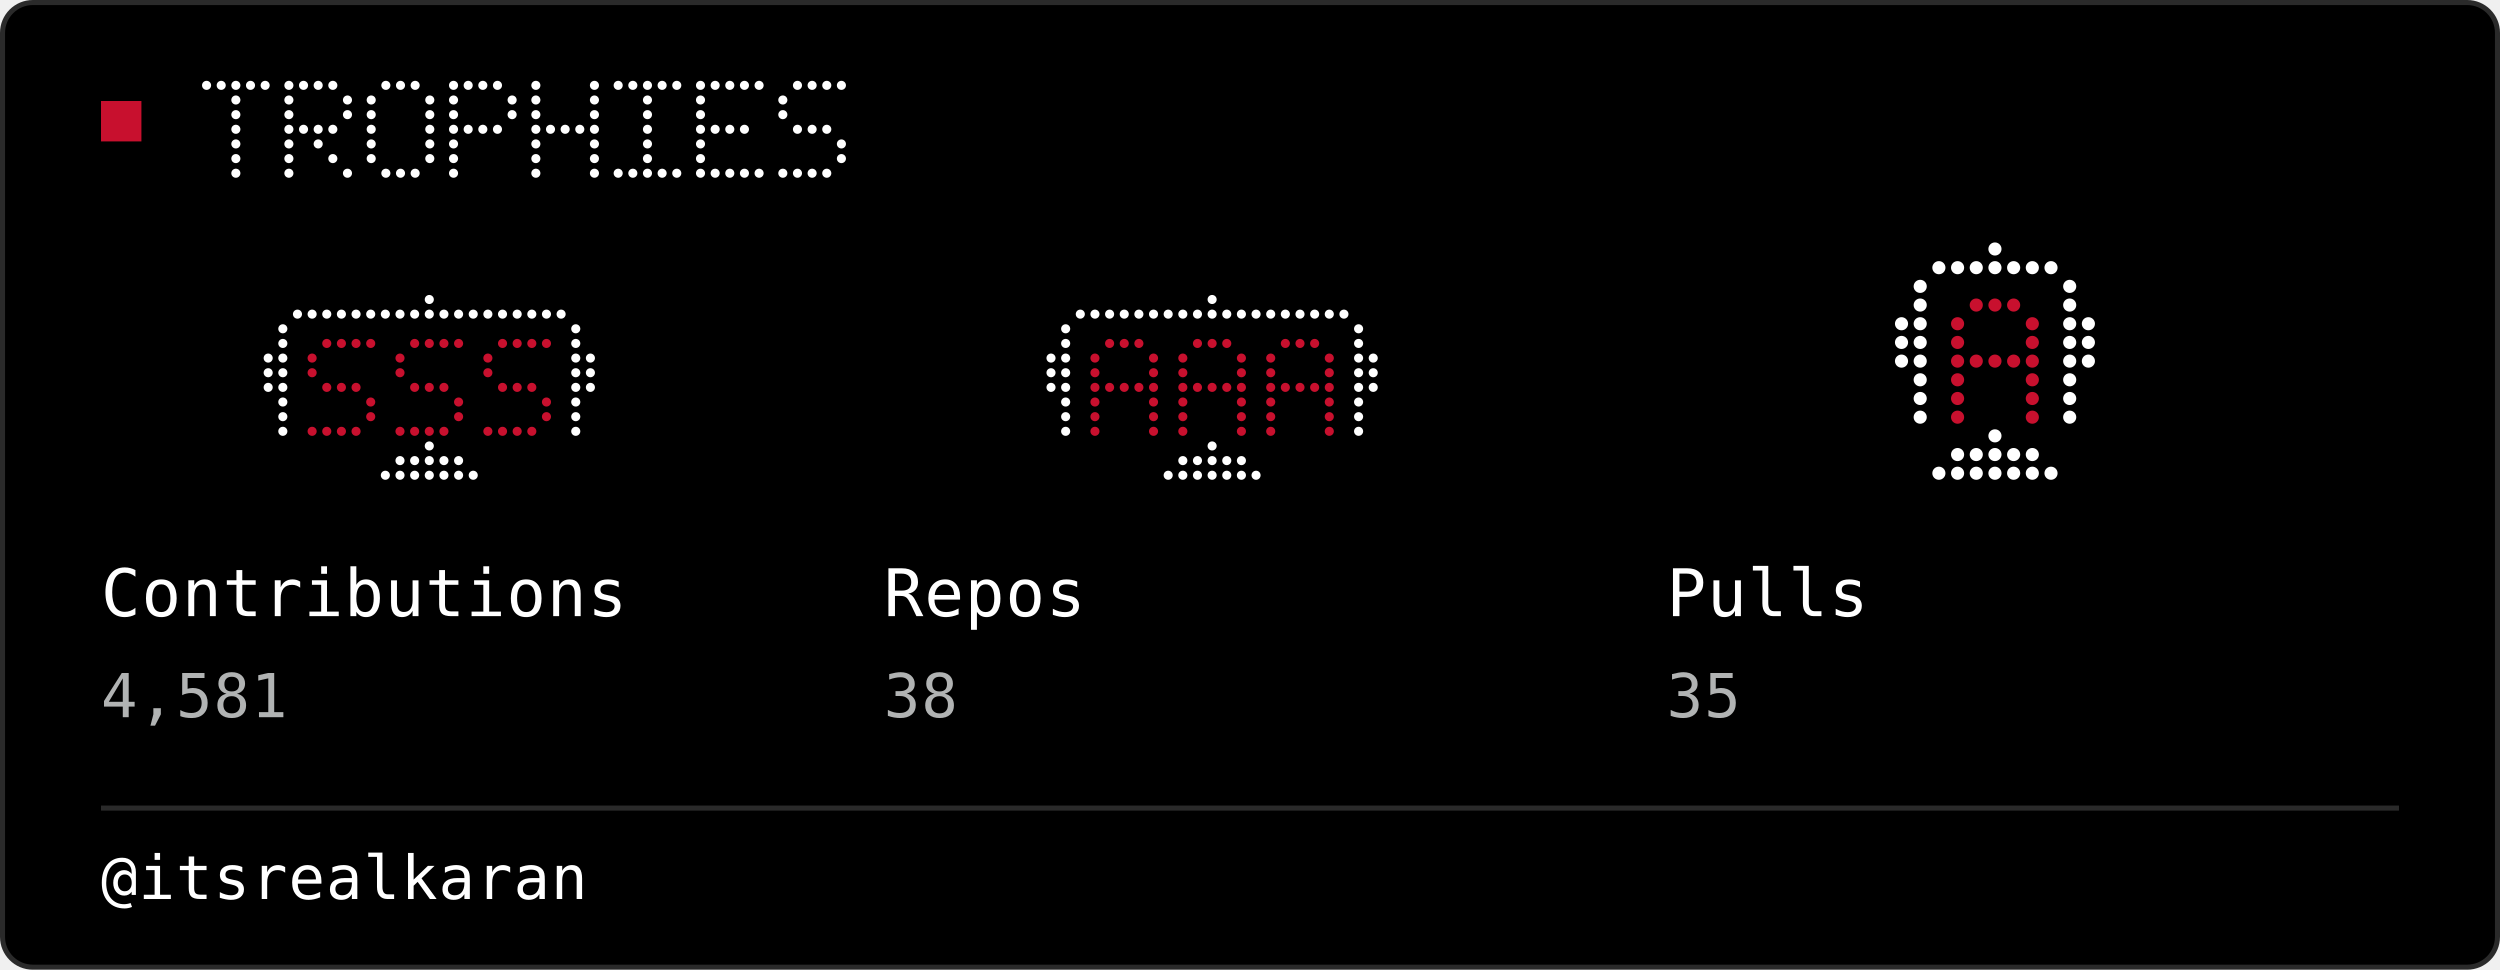
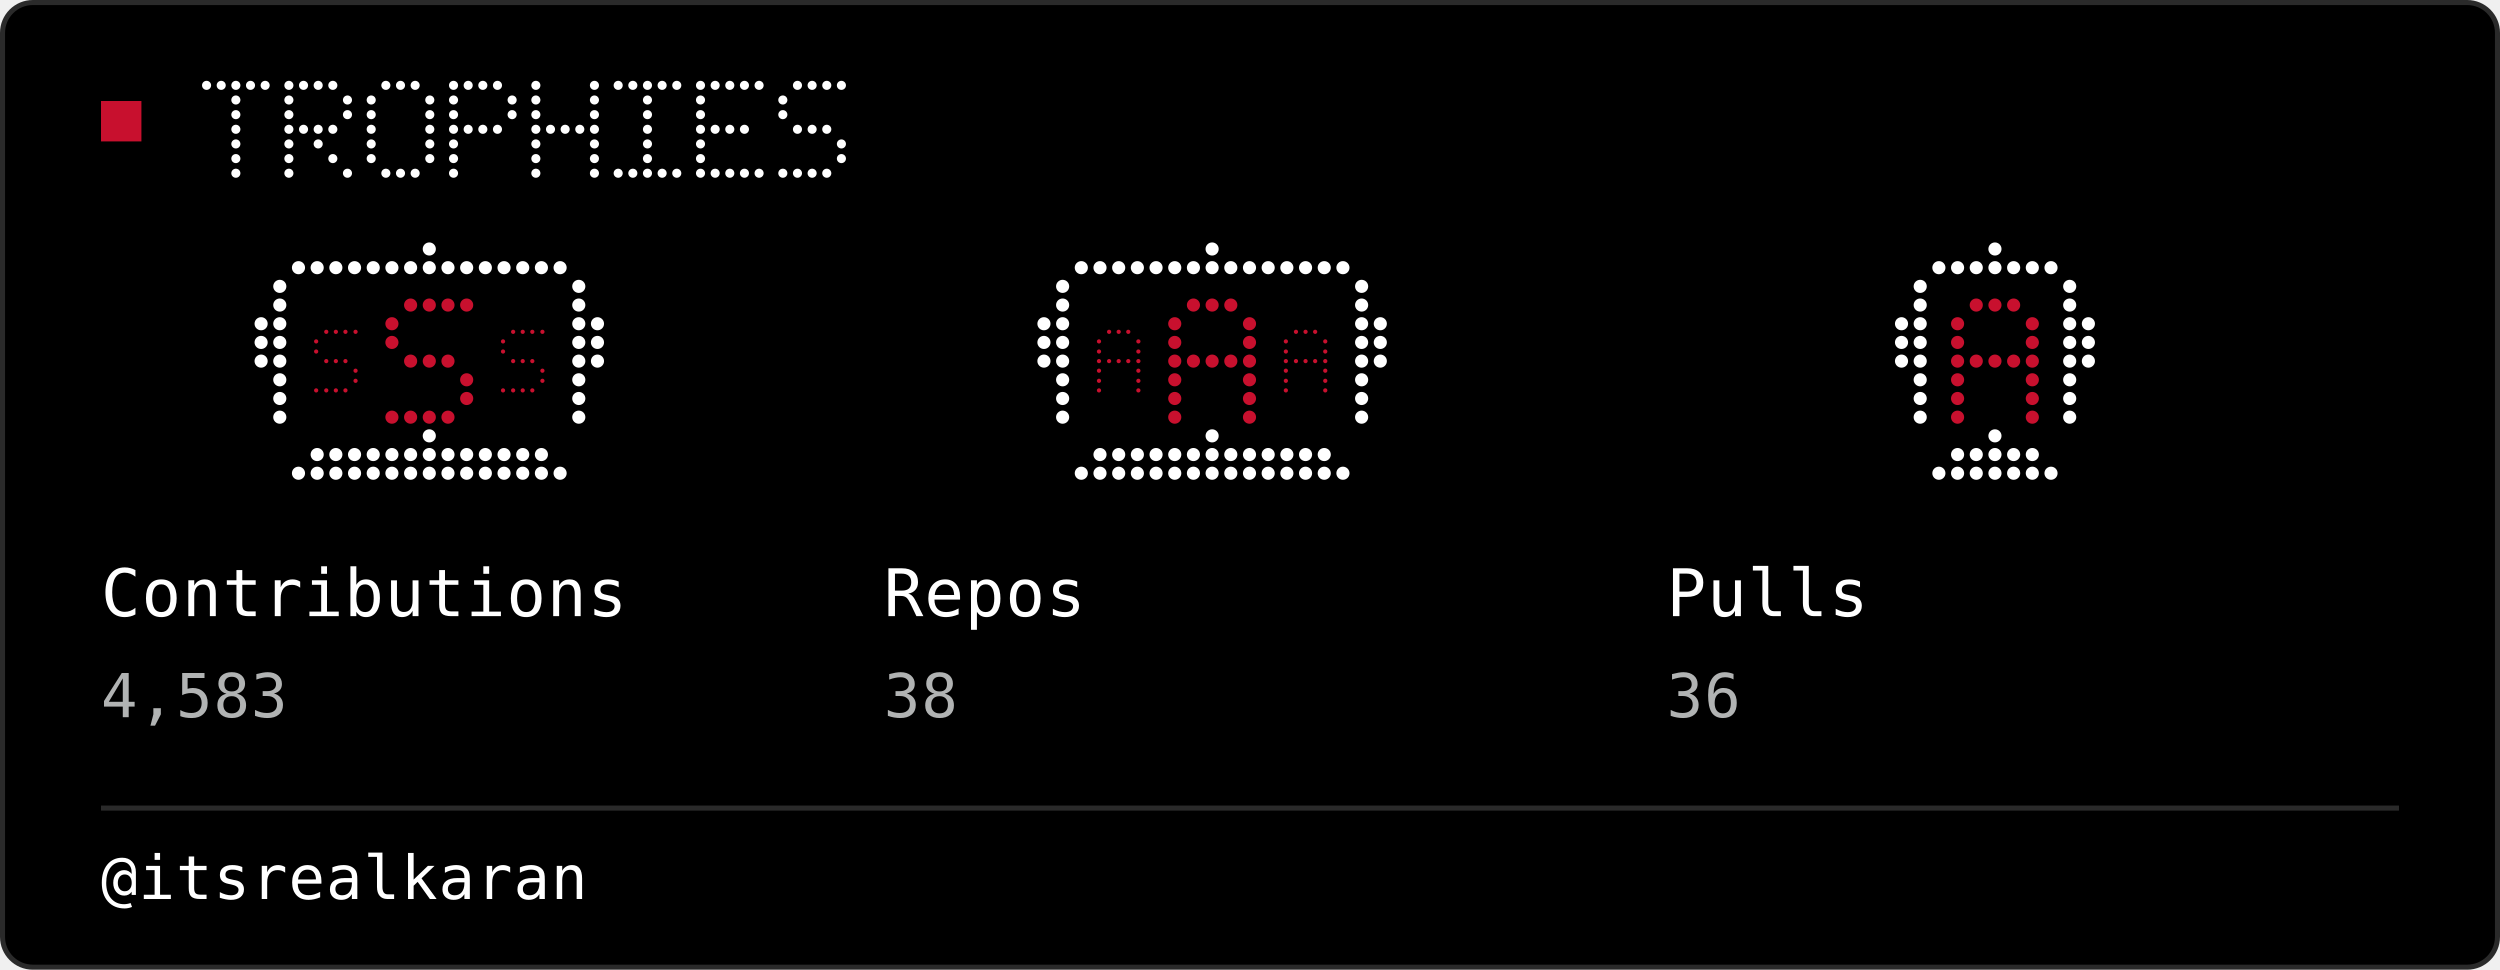
<svg xmlns="http://www.w3.org/2000/svg" width="495" height="192" viewBox="0 0 495 192" role="img">
  <rect x="0.5" y="0.5" width="494" height="191" rx="6" fill="#000000" stroke="#2A2A2A" stroke-width="1" />
  <rect x="20" y="20" width="8" height="8" fill="#C8102E" />
  <circle cx="40.9" cy="16.9" r="0.90" fill="#FFFFFF" />
  <circle cx="43.8" cy="16.9" r="0.90" fill="#FFFFFF" />
  <circle cx="46.7" cy="16.9" r="0.90" fill="#FFFFFF" />
  <circle cx="49.6" cy="16.9" r="0.90" fill="#FFFFFF" />
  <circle cx="52.5" cy="16.9" r="0.90" fill="#FFFFFF" />
  <circle cx="46.7" cy="19.8" r="0.90" fill="#FFFFFF" />
  <circle cx="46.7" cy="22.7" r="0.90" fill="#FFFFFF" />
  <circle cx="46.7" cy="25.6" r="0.90" fill="#FFFFFF" />
  <circle cx="46.7" cy="28.5" r="0.90" fill="#FFFFFF" />
  <circle cx="46.7" cy="31.4" r="0.90" fill="#FFFFFF" />
  <circle cx="46.7" cy="34.3" r="0.90" fill="#FFFFFF" />
  <circle cx="57.2" cy="16.9" r="0.90" fill="#FFFFFF" />
  <circle cx="60.1" cy="16.9" r="0.90" fill="#FFFFFF" />
  <circle cx="63.0" cy="16.9" r="0.90" fill="#FFFFFF" />
  <circle cx="65.9" cy="16.9" r="0.90" fill="#FFFFFF" />
  <circle cx="57.2" cy="19.8" r="0.90" fill="#FFFFFF" />
  <circle cx="68.8" cy="19.8" r="0.90" fill="#FFFFFF" />
  <circle cx="57.2" cy="22.7" r="0.90" fill="#FFFFFF" />
  <circle cx="68.8" cy="22.7" r="0.90" fill="#FFFFFF" />
  <circle cx="57.2" cy="25.6" r="0.90" fill="#FFFFFF" />
  <circle cx="60.1" cy="25.6" r="0.90" fill="#FFFFFF" />
  <circle cx="63.0" cy="25.6" r="0.90" fill="#FFFFFF" />
  <circle cx="65.9" cy="25.6" r="0.90" fill="#FFFFFF" />
  <circle cx="57.2" cy="28.5" r="0.90" fill="#FFFFFF" />
  <circle cx="63.0" cy="28.5" r="0.90" fill="#FFFFFF" />
  <circle cx="57.2" cy="31.4" r="0.90" fill="#FFFFFF" />
  <circle cx="65.9" cy="31.4" r="0.90" fill="#FFFFFF" />
  <circle cx="57.2" cy="34.3" r="0.90" fill="#FFFFFF" />
  <circle cx="68.8" cy="34.3" r="0.90" fill="#FFFFFF" />
  <circle cx="76.4" cy="16.9" r="0.90" fill="#FFFFFF" />
  <circle cx="79.3" cy="16.9" r="0.90" fill="#FFFFFF" />
  <circle cx="82.2" cy="16.9" r="0.90" fill="#FFFFFF" />
  <circle cx="73.5" cy="19.8" r="0.90" fill="#FFFFFF" />
  <circle cx="85.1" cy="19.8" r="0.90" fill="#FFFFFF" />
  <circle cx="73.5" cy="22.7" r="0.90" fill="#FFFFFF" />
  <circle cx="85.1" cy="22.7" r="0.90" fill="#FFFFFF" />
  <circle cx="73.5" cy="25.6" r="0.90" fill="#FFFFFF" />
  <circle cx="85.1" cy="25.6" r="0.90" fill="#FFFFFF" />
  <circle cx="73.5" cy="28.5" r="0.90" fill="#FFFFFF" />
  <circle cx="85.1" cy="28.5" r="0.90" fill="#FFFFFF" />
  <circle cx="73.5" cy="31.4" r="0.90" fill="#FFFFFF" />
  <circle cx="85.1" cy="31.4" r="0.90" fill="#FFFFFF" />
  <circle cx="76.4" cy="34.3" r="0.90" fill="#FFFFFF" />
  <circle cx="79.3" cy="34.3" r="0.90" fill="#FFFFFF" />
  <circle cx="82.2" cy="34.3" r="0.90" fill="#FFFFFF" />
  <circle cx="89.8" cy="16.9" r="0.90" fill="#FFFFFF" />
  <circle cx="92.7" cy="16.9" r="0.90" fill="#FFFFFF" />
  <circle cx="95.6" cy="16.9" r="0.90" fill="#FFFFFF" />
  <circle cx="98.5" cy="16.9" r="0.90" fill="#FFFFFF" />
  <circle cx="89.8" cy="19.8" r="0.90" fill="#FFFFFF" />
  <circle cx="101.4" cy="19.8" r="0.90" fill="#FFFFFF" />
  <circle cx="89.8" cy="22.7" r="0.90" fill="#FFFFFF" />
  <circle cx="101.4" cy="22.7" r="0.90" fill="#FFFFFF" />
  <circle cx="89.8" cy="25.6" r="0.90" fill="#FFFFFF" />
  <circle cx="92.7" cy="25.6" r="0.90" fill="#FFFFFF" />
  <circle cx="95.6" cy="25.6" r="0.90" fill="#FFFFFF" />
  <circle cx="98.5" cy="25.6" r="0.90" fill="#FFFFFF" />
  <circle cx="89.8" cy="28.5" r="0.90" fill="#FFFFFF" />
  <circle cx="89.8" cy="31.4" r="0.90" fill="#FFFFFF" />
  <circle cx="89.8" cy="34.3" r="0.90" fill="#FFFFFF" />
  <circle cx="106.1" cy="16.9" r="0.90" fill="#FFFFFF" />
  <circle cx="117.7" cy="16.9" r="0.90" fill="#FFFFFF" />
  <circle cx="106.1" cy="19.8" r="0.90" fill="#FFFFFF" />
  <circle cx="117.7" cy="19.8" r="0.90" fill="#FFFFFF" />
  <circle cx="106.1" cy="22.7" r="0.90" fill="#FFFFFF" />
  <circle cx="117.7" cy="22.7" r="0.90" fill="#FFFFFF" />
  <circle cx="106.1" cy="25.6" r="0.90" fill="#FFFFFF" />
  <circle cx="109.0" cy="25.6" r="0.90" fill="#FFFFFF" />
  <circle cx="111.9" cy="25.6" r="0.90" fill="#FFFFFF" />
  <circle cx="114.8" cy="25.6" r="0.90" fill="#FFFFFF" />
  <circle cx="117.7" cy="25.6" r="0.90" fill="#FFFFFF" />
  <circle cx="106.1" cy="28.5" r="0.90" fill="#FFFFFF" />
  <circle cx="117.7" cy="28.5" r="0.90" fill="#FFFFFF" />
  <circle cx="106.1" cy="31.4" r="0.90" fill="#FFFFFF" />
  <circle cx="117.7" cy="31.4" r="0.90" fill="#FFFFFF" />
  <circle cx="106.1" cy="34.3" r="0.90" fill="#FFFFFF" />
  <circle cx="117.7" cy="34.3" r="0.90" fill="#FFFFFF" />
  <circle cx="122.4" cy="16.9" r="0.90" fill="#FFFFFF" />
  <circle cx="125.3" cy="16.9" r="0.90" fill="#FFFFFF" />
  <circle cx="128.2" cy="16.9" r="0.90" fill="#FFFFFF" />
  <circle cx="131.1" cy="16.9" r="0.90" fill="#FFFFFF" />
  <circle cx="134.0" cy="16.9" r="0.90" fill="#FFFFFF" />
  <circle cx="128.2" cy="19.8" r="0.90" fill="#FFFFFF" />
  <circle cx="128.2" cy="22.7" r="0.90" fill="#FFFFFF" />
  <circle cx="128.2" cy="25.6" r="0.90" fill="#FFFFFF" />
  <circle cx="128.2" cy="28.5" r="0.90" fill="#FFFFFF" />
  <circle cx="128.2" cy="31.4" r="0.90" fill="#FFFFFF" />
  <circle cx="122.4" cy="34.3" r="0.90" fill="#FFFFFF" />
  <circle cx="125.3" cy="34.3" r="0.90" fill="#FFFFFF" />
  <circle cx="128.2" cy="34.3" r="0.90" fill="#FFFFFF" />
  <circle cx="131.1" cy="34.3" r="0.90" fill="#FFFFFF" />
  <circle cx="134.0" cy="34.3" r="0.90" fill="#FFFFFF" />
  <circle cx="138.7" cy="16.9" r="0.90" fill="#FFFFFF" />
  <circle cx="141.6" cy="16.9" r="0.90" fill="#FFFFFF" />
  <circle cx="144.5" cy="16.9" r="0.90" fill="#FFFFFF" />
  <circle cx="147.4" cy="16.9" r="0.90" fill="#FFFFFF" />
  <circle cx="150.3" cy="16.9" r="0.90" fill="#FFFFFF" />
  <circle cx="138.7" cy="19.8" r="0.90" fill="#FFFFFF" />
  <circle cx="138.7" cy="22.7" r="0.90" fill="#FFFFFF" />
  <circle cx="138.7" cy="25.6" r="0.90" fill="#FFFFFF" />
  <circle cx="141.6" cy="25.6" r="0.90" fill="#FFFFFF" />
  <circle cx="144.5" cy="25.6" r="0.90" fill="#FFFFFF" />
  <circle cx="147.4" cy="25.6" r="0.90" fill="#FFFFFF" />
  <circle cx="138.7" cy="28.5" r="0.90" fill="#FFFFFF" />
  <circle cx="138.7" cy="31.4" r="0.90" fill="#FFFFFF" />
  <circle cx="138.7" cy="34.3" r="0.90" fill="#FFFFFF" />
  <circle cx="141.6" cy="34.3" r="0.90" fill="#FFFFFF" />
  <circle cx="144.5" cy="34.3" r="0.90" fill="#FFFFFF" />
  <circle cx="147.4" cy="34.3" r="0.90" fill="#FFFFFF" />
  <circle cx="150.3" cy="34.3" r="0.90" fill="#FFFFFF" />
  <circle cx="157.9" cy="16.9" r="0.90" fill="#FFFFFF" />
  <circle cx="160.8" cy="16.9" r="0.90" fill="#FFFFFF" />
  <circle cx="163.7" cy="16.9" r="0.90" fill="#FFFFFF" />
  <circle cx="166.6" cy="16.9" r="0.90" fill="#FFFFFF" />
  <circle cx="155.0" cy="19.8" r="0.90" fill="#FFFFFF" />
  <circle cx="155.0" cy="22.7" r="0.90" fill="#FFFFFF" />
  <circle cx="157.9" cy="25.6" r="0.90" fill="#FFFFFF" />
  <circle cx="160.8" cy="25.6" r="0.90" fill="#FFFFFF" />
  <circle cx="163.7" cy="25.6" r="0.90" fill="#FFFFFF" />
  <circle cx="166.6" cy="28.5" r="0.90" fill="#FFFFFF" />
  <circle cx="166.6" cy="31.4" r="0.90" fill="#FFFFFF" />
  <circle cx="155.0" cy="34.3" r="0.90" fill="#FFFFFF" />
  <circle cx="157.9" cy="34.3" r="0.90" fill="#FFFFFF" />
  <circle cx="160.8" cy="34.3" r="0.90" fill="#FFFFFF" />
  <circle cx="163.7" cy="34.3" r="0.90" fill="#FFFFFF" />
-   <circle cx="85.0" cy="59.3" r="0.90" fill="#FFFFFF" />
-   <circle cx="58.9" cy="62.2" r="0.90" fill="#FFFFFF" />
-   <circle cx="61.8" cy="62.2" r="0.90" fill="#FFFFFF" />
-   <circle cx="64.7" cy="62.2" r="0.90" fill="#FFFFFF" />
-   <circle cx="67.6" cy="62.2" r="0.90" fill="#FFFFFF" />
-   <circle cx="70.5" cy="62.2" r="0.90" fill="#FFFFFF" />
-   <circle cx="73.4" cy="62.2" r="0.90" fill="#FFFFFF" />
-   <circle cx="76.3" cy="62.2" r="0.90" fill="#FFFFFF" />
-   <circle cx="79.2" cy="62.2" r="0.90" fill="#FFFFFF" />
-   <circle cx="82.1" cy="62.2" r="0.90" fill="#FFFFFF" />
-   <circle cx="85.0" cy="62.2" r="0.90" fill="#FFFFFF" />
-   <circle cx="87.9" cy="62.2" r="0.90" fill="#FFFFFF" />
-   <circle cx="90.8" cy="62.2" r="0.90" fill="#FFFFFF" />
-   <circle cx="93.7" cy="62.2" r="0.90" fill="#FFFFFF" />
-   <circle cx="96.6" cy="62.2" r="0.90" fill="#FFFFFF" />
-   <circle cx="99.5" cy="62.2" r="0.90" fill="#FFFFFF" />
-   <circle cx="102.4" cy="62.2" r="0.90" fill="#FFFFFF" />
-   <circle cx="105.3" cy="62.2" r="0.90" fill="#FFFFFF" />
-   <circle cx="108.2" cy="62.2" r="0.90" fill="#FFFFFF" />
-   <circle cx="111.1" cy="62.2" r="0.90" fill="#FFFFFF" />
-   <circle cx="56.0" cy="65.1" r="0.90" fill="#FFFFFF" />
-   <circle cx="114.0" cy="65.1" r="0.90" fill="#FFFFFF" />
-   <circle cx="56.0" cy="68.0" r="0.90" fill="#FFFFFF" />
-   <circle cx="114.0" cy="68.0" r="0.90" fill="#FFFFFF" />
-   <circle cx="56.0" cy="70.9" r="0.90" fill="#FFFFFF" />
-   <circle cx="114.0" cy="70.9" r="0.90" fill="#FFFFFF" />
-   <circle cx="56.0" cy="73.8" r="0.90" fill="#FFFFFF" />
-   <circle cx="114.0" cy="73.8" r="0.90" fill="#FFFFFF" />
-   <circle cx="56.0" cy="76.7" r="0.90" fill="#FFFFFF" />
-   <circle cx="114.0" cy="76.7" r="0.90" fill="#FFFFFF" />
-   <circle cx="56.0" cy="79.6" r="0.90" fill="#FFFFFF" />
-   <circle cx="114.0" cy="79.6" r="0.90" fill="#FFFFFF" />
-   <circle cx="56.0" cy="82.5" r="0.90" fill="#FFFFFF" />
-   <circle cx="114.0" cy="82.5" r="0.90" fill="#FFFFFF" />
-   <circle cx="56.0" cy="85.4" r="0.90" fill="#FFFFFF" />
-   <circle cx="114.0" cy="85.4" r="0.90" fill="#FFFFFF" />
-   <circle cx="53.1" cy="70.9" r="0.90" fill="#FFFFFF" />
-   <circle cx="116.9" cy="70.9" r="0.90" fill="#FFFFFF" />
-   <circle cx="53.1" cy="73.8" r="0.90" fill="#FFFFFF" />
-   <circle cx="116.9" cy="73.8" r="0.90" fill="#FFFFFF" />
-   <circle cx="53.1" cy="76.7" r="0.90" fill="#FFFFFF" />
-   <circle cx="116.9" cy="76.7" r="0.90" fill="#FFFFFF" />
-   <circle cx="85.0" cy="88.3" r="0.90" fill="#FFFFFF" />
-   <circle cx="79.2" cy="91.2" r="0.90" fill="#FFFFFF" />
-   <circle cx="82.1" cy="91.2" r="0.90" fill="#FFFFFF" />
-   <circle cx="85.0" cy="91.2" r="0.90" fill="#FFFFFF" />
-   <circle cx="87.9" cy="91.2" r="0.90" fill="#FFFFFF" />
-   <circle cx="90.8" cy="91.2" r="0.90" fill="#FFFFFF" />
-   <circle cx="76.3" cy="94.1" r="0.90" fill="#FFFFFF" />
-   <circle cx="79.2" cy="94.1" r="0.90" fill="#FFFFFF" />
-   <circle cx="82.1" cy="94.1" r="0.90" fill="#FFFFFF" />
-   <circle cx="85.0" cy="94.1" r="0.90" fill="#FFFFFF" />
-   <circle cx="87.9" cy="94.1" r="0.90" fill="#FFFFFF" />
-   <circle cx="90.8" cy="94.1" r="0.90" fill="#FFFFFF" />
-   <circle cx="93.7" cy="94.1" r="0.90" fill="#FFFFFF" />
-   <circle cx="64.7" cy="68.0" r="0.90" fill="#C8102E" />
-   <circle cx="67.6" cy="68.0" r="0.90" fill="#C8102E" />
-   <circle cx="70.5" cy="68.0" r="0.90" fill="#C8102E" />
-   <circle cx="73.4" cy="68.0" r="0.90" fill="#C8102E" />
-   <circle cx="61.8" cy="70.9" r="0.90" fill="#C8102E" />
-   <circle cx="61.8" cy="73.8" r="0.90" fill="#C8102E" />
-   <circle cx="64.7" cy="76.7" r="0.90" fill="#C8102E" />
-   <circle cx="67.6" cy="76.7" r="0.90" fill="#C8102E" />
-   <circle cx="70.5" cy="76.7" r="0.90" fill="#C8102E" />
-   <circle cx="73.4" cy="79.6" r="0.90" fill="#C8102E" />
-   <circle cx="73.4" cy="82.5" r="0.90" fill="#C8102E" />
-   <circle cx="61.8" cy="85.4" r="0.90" fill="#C8102E" />
-   <circle cx="64.7" cy="85.4" r="0.90" fill="#C8102E" />
-   <circle cx="67.6" cy="85.4" r="0.90" fill="#C8102E" />
-   <circle cx="70.5" cy="85.4" r="0.90" fill="#C8102E" />
-   <circle cx="82.1" cy="68.0" r="0.90" fill="#C8102E" />
-   <circle cx="85.0" cy="68.0" r="0.90" fill="#C8102E" />
-   <circle cx="87.9" cy="68.0" r="0.90" fill="#C8102E" />
-   <circle cx="90.8" cy="68.0" r="0.90" fill="#C8102E" />
-   <circle cx="79.2" cy="70.9" r="0.90" fill="#C8102E" />
-   <circle cx="79.2" cy="73.8" r="0.90" fill="#C8102E" />
-   <circle cx="82.1" cy="76.7" r="0.90" fill="#C8102E" />
-   <circle cx="85.0" cy="76.7" r="0.90" fill="#C8102E" />
-   <circle cx="87.9" cy="76.7" r="0.90" fill="#C8102E" />
-   <circle cx="90.8" cy="79.6" r="0.90" fill="#C8102E" />
-   <circle cx="90.8" cy="82.5" r="0.90" fill="#C8102E" />
-   <circle cx="79.2" cy="85.4" r="0.90" fill="#C8102E" />
-   <circle cx="82.1" cy="85.4" r="0.90" fill="#C8102E" />
-   <circle cx="85.0" cy="85.4" r="0.90" fill="#C8102E" />
-   <circle cx="87.9" cy="85.4" r="0.90" fill="#C8102E" />
-   <circle cx="99.5" cy="68.0" r="0.90" fill="#C8102E" />
-   <circle cx="102.4" cy="68.0" r="0.90" fill="#C8102E" />
-   <circle cx="105.3" cy="68.0" r="0.90" fill="#C8102E" />
-   <circle cx="108.2" cy="68.0" r="0.90" fill="#C8102E" />
-   <circle cx="96.6" cy="70.9" r="0.90" fill="#C8102E" />
-   <circle cx="96.6" cy="73.8" r="0.90" fill="#C8102E" />
-   <circle cx="99.5" cy="76.7" r="0.90" fill="#C8102E" />
-   <circle cx="102.4" cy="76.7" r="0.90" fill="#C8102E" />
-   <circle cx="105.3" cy="76.7" r="0.90" fill="#C8102E" />
-   <circle cx="108.2" cy="79.6" r="0.90" fill="#C8102E" />
-   <circle cx="108.2" cy="82.5" r="0.90" fill="#C8102E" />
-   <circle cx="96.6" cy="85.4" r="0.90" fill="#C8102E" />
-   <circle cx="99.5" cy="85.4" r="0.90" fill="#C8102E" />
-   <circle cx="102.4" cy="85.4" r="0.90" fill="#C8102E" />
-   <circle cx="105.3" cy="85.4" r="0.90" fill="#C8102E" />
+   <circle cx="85.0" cy="49.3" r="1.30" fill="#FFFFFF" />
+   <circle cx="59.1" cy="53.0" r="1.30" fill="#FFFFFF" />
+   <circle cx="62.8" cy="53.0" r="1.30" fill="#FFFFFF" />
+   <circle cx="66.5" cy="53.0" r="1.30" fill="#FFFFFF" />
+   <circle cx="70.2" cy="53.0" r="1.30" fill="#FFFFFF" />
+   <circle cx="73.9" cy="53.0" r="1.30" fill="#FFFFFF" />
+   <circle cx="77.6" cy="53.0" r="1.30" fill="#FFFFFF" />
+   <circle cx="81.3" cy="53.0" r="1.30" fill="#FFFFFF" />
+   <circle cx="85.0" cy="53.0" r="1.30" fill="#FFFFFF" />
+   <circle cx="88.7" cy="53.0" r="1.30" fill="#FFFFFF" />
+   <circle cx="92.4" cy="53.0" r="1.30" fill="#FFFFFF" />
+   <circle cx="96.1" cy="53.0" r="1.30" fill="#FFFFFF" />
+   <circle cx="99.8" cy="53.0" r="1.30" fill="#FFFFFF" />
+   <circle cx="103.5" cy="53.0" r="1.30" fill="#FFFFFF" />
+   <circle cx="107.2" cy="53.0" r="1.30" fill="#FFFFFF" />
+   <circle cx="110.9" cy="53.0" r="1.30" fill="#FFFFFF" />
+   <circle cx="55.4" cy="56.7" r="1.30" fill="#FFFFFF" />
+   <circle cx="114.6" cy="56.7" r="1.30" fill="#FFFFFF" />
+   <circle cx="55.4" cy="60.4" r="1.30" fill="#FFFFFF" />
+   <circle cx="114.6" cy="60.4" r="1.30" fill="#FFFFFF" />
+   <circle cx="55.4" cy="64.1" r="1.30" fill="#FFFFFF" />
+   <circle cx="114.6" cy="64.1" r="1.30" fill="#FFFFFF" />
+   <circle cx="55.4" cy="67.8" r="1.30" fill="#FFFFFF" />
+   <circle cx="114.6" cy="67.8" r="1.30" fill="#FFFFFF" />
+   <circle cx="55.4" cy="71.5" r="1.30" fill="#FFFFFF" />
+   <circle cx="114.6" cy="71.5" r="1.30" fill="#FFFFFF" />
+   <circle cx="55.4" cy="75.2" r="1.30" fill="#FFFFFF" />
+   <circle cx="114.6" cy="75.2" r="1.30" fill="#FFFFFF" />
+   <circle cx="55.4" cy="78.9" r="1.30" fill="#FFFFFF" />
+   <circle cx="114.6" cy="78.9" r="1.30" fill="#FFFFFF" />
+   <circle cx="55.4" cy="82.6" r="1.30" fill="#FFFFFF" />
+   <circle cx="114.6" cy="82.6" r="1.30" fill="#FFFFFF" />
+   <circle cx="51.7" cy="64.1" r="1.30" fill="#FFFFFF" />
+   <circle cx="118.3" cy="64.1" r="1.30" fill="#FFFFFF" />
+   <circle cx="51.7" cy="67.8" r="1.30" fill="#FFFFFF" />
+   <circle cx="118.3" cy="67.8" r="1.30" fill="#FFFFFF" />
+   <circle cx="51.7" cy="71.5" r="1.30" fill="#FFFFFF" />
+   <circle cx="118.3" cy="71.5" r="1.30" fill="#FFFFFF" />
+   <circle cx="85.0" cy="86.3" r="1.30" fill="#FFFFFF" />
+   <circle cx="62.8" cy="90.0" r="1.30" fill="#FFFFFF" />
+   <circle cx="66.5" cy="90.0" r="1.30" fill="#FFFFFF" />
+   <circle cx="70.2" cy="90.0" r="1.30" fill="#FFFFFF" />
+   <circle cx="73.9" cy="90.0" r="1.30" fill="#FFFFFF" />
+   <circle cx="77.6" cy="90.0" r="1.30" fill="#FFFFFF" />
+   <circle cx="81.3" cy="90.0" r="1.30" fill="#FFFFFF" />
+   <circle cx="85.0" cy="90.0" r="1.30" fill="#FFFFFF" />
+   <circle cx="88.7" cy="90.0" r="1.30" fill="#FFFFFF" />
+   <circle cx="92.4" cy="90.0" r="1.30" fill="#FFFFFF" />
+   <circle cx="96.1" cy="90.0" r="1.30" fill="#FFFFFF" />
+   <circle cx="99.8" cy="90.0" r="1.30" fill="#FFFFFF" />
+   <circle cx="103.5" cy="90.0" r="1.30" fill="#FFFFFF" />
+   <circle cx="107.2" cy="90.0" r="1.30" fill="#FFFFFF" />
+   <circle cx="59.1" cy="93.7" r="1.30" fill="#FFFFFF" />
+   <circle cx="62.8" cy="93.7" r="1.30" fill="#FFFFFF" />
+   <circle cx="66.5" cy="93.7" r="1.30" fill="#FFFFFF" />
+   <circle cx="70.2" cy="93.7" r="1.30" fill="#FFFFFF" />
+   <circle cx="73.9" cy="93.7" r="1.30" fill="#FFFFFF" />
+   <circle cx="77.6" cy="93.7" r="1.30" fill="#FFFFFF" />
+   <circle cx="81.3" cy="93.7" r="1.30" fill="#FFFFFF" />
+   <circle cx="85.0" cy="93.7" r="1.30" fill="#FFFFFF" />
+   <circle cx="88.7" cy="93.7" r="1.30" fill="#FFFFFF" />
+   <circle cx="92.4" cy="93.7" r="1.30" fill="#FFFFFF" />
+   <circle cx="96.1" cy="93.7" r="1.30" fill="#FFFFFF" />
+   <circle cx="99.8" cy="93.7" r="1.30" fill="#FFFFFF" />
+   <circle cx="103.5" cy="93.7" r="1.30" fill="#FFFFFF" />
+   <circle cx="107.2" cy="93.7" r="1.30" fill="#FFFFFF" />
+   <circle cx="110.9" cy="93.7" r="1.30" fill="#FFFFFF" />
+   <circle cx="81.3" cy="60.4" r="1.30" fill="#C8102E" />
+   <circle cx="85.0" cy="60.4" r="1.30" fill="#C8102E" />
+   <circle cx="88.7" cy="60.4" r="1.30" fill="#C8102E" />
+   <circle cx="92.4" cy="60.4" r="1.30" fill="#C8102E" />
+   <circle cx="77.6" cy="64.1" r="1.30" fill="#C8102E" />
+   <circle cx="77.6" cy="67.8" r="1.30" fill="#C8102E" />
+   <circle cx="81.3" cy="71.5" r="1.30" fill="#C8102E" />
+   <circle cx="85.0" cy="71.5" r="1.30" fill="#C8102E" />
+   <circle cx="88.7" cy="71.5" r="1.30" fill="#C8102E" />
+   <circle cx="92.4" cy="75.2" r="1.30" fill="#C8102E" />
+   <circle cx="92.4" cy="78.9" r="1.30" fill="#C8102E" />
+   <circle cx="77.6" cy="82.6" r="1.30" fill="#C8102E" />
+   <circle cx="81.3" cy="82.6" r="1.30" fill="#C8102E" />
+   <circle cx="85.0" cy="82.6" r="1.30" fill="#C8102E" />
+   <circle cx="88.7" cy="82.6" r="1.30" fill="#C8102E" />
+   <circle cx="64.6" cy="65.7" r="0.42" fill="#C8102E" />
+   <circle cx="66.5" cy="65.7" r="0.42" fill="#C8102E" />
+   <circle cx="68.4" cy="65.7" r="0.42" fill="#C8102E" />
+   <circle cx="70.4" cy="65.7" r="0.42" fill="#C8102E" />
+   <circle cx="62.6" cy="67.6" r="0.42" fill="#C8102E" />
+   <circle cx="62.6" cy="69.6" r="0.42" fill="#C8102E" />
+   <circle cx="64.6" cy="71.5" r="0.42" fill="#C8102E" />
+   <circle cx="66.5" cy="71.5" r="0.42" fill="#C8102E" />
+   <circle cx="68.4" cy="71.5" r="0.42" fill="#C8102E" />
+   <circle cx="70.4" cy="73.4" r="0.42" fill="#C8102E" />
+   <circle cx="70.4" cy="75.4" r="0.42" fill="#C8102E" />
+   <circle cx="62.6" cy="77.3" r="0.42" fill="#C8102E" />
+   <circle cx="64.6" cy="77.3" r="0.42" fill="#C8102E" />
+   <circle cx="66.5" cy="77.3" r="0.42" fill="#C8102E" />
+   <circle cx="68.4" cy="77.3" r="0.42" fill="#C8102E" />
+   <circle cx="101.6" cy="65.7" r="0.42" fill="#C8102E" />
+   <circle cx="103.5" cy="65.7" r="0.42" fill="#C8102E" />
+   <circle cx="105.4" cy="65.7" r="0.42" fill="#C8102E" />
+   <circle cx="107.4" cy="65.7" r="0.42" fill="#C8102E" />
+   <circle cx="99.6" cy="67.6" r="0.42" fill="#C8102E" />
+   <circle cx="99.6" cy="69.6" r="0.42" fill="#C8102E" />
+   <circle cx="101.6" cy="71.5" r="0.42" fill="#C8102E" />
+   <circle cx="103.5" cy="71.5" r="0.42" fill="#C8102E" />
+   <circle cx="105.4" cy="71.5" r="0.42" fill="#C8102E" />
+   <circle cx="107.4" cy="73.4" r="0.42" fill="#C8102E" />
+   <circle cx="107.4" cy="75.4" r="0.42" fill="#C8102E" />
+   <circle cx="99.6" cy="77.3" r="0.42" fill="#C8102E" />
+   <circle cx="101.6" cy="77.3" r="0.42" fill="#C8102E" />
+   <circle cx="103.5" cy="77.3" r="0.42" fill="#C8102E" />
+   <circle cx="105.4" cy="77.3" r="0.42" fill="#C8102E" />
  <text x="20" y="122" fill="#FFFFFF" font-family="ui-monospace, Geist Mono, monospace" font-size="13" letter-spacing="0.2" dominant-baseline="auto">Contributions</text>
-   <text x="20" y="142" fill="#B1B3B3" font-family="ui-monospace, Geist Mono, monospace" font-size="12" letter-spacing="0.2" dominant-baseline="auto">4,581</text>
-   <circle cx="240.0" cy="59.3" r="0.90" fill="#FFFFFF" />
-   <circle cx="213.9" cy="62.2" r="0.90" fill="#FFFFFF" />
-   <circle cx="216.8" cy="62.2" r="0.90" fill="#FFFFFF" />
-   <circle cx="219.7" cy="62.2" r="0.90" fill="#FFFFFF" />
-   <circle cx="222.6" cy="62.2" r="0.90" fill="#FFFFFF" />
-   <circle cx="225.5" cy="62.2" r="0.90" fill="#FFFFFF" />
-   <circle cx="228.4" cy="62.2" r="0.90" fill="#FFFFFF" />
-   <circle cx="231.3" cy="62.2" r="0.90" fill="#FFFFFF" />
-   <circle cx="234.2" cy="62.2" r="0.90" fill="#FFFFFF" />
-   <circle cx="237.1" cy="62.2" r="0.90" fill="#FFFFFF" />
-   <circle cx="240.0" cy="62.2" r="0.90" fill="#FFFFFF" />
-   <circle cx="242.9" cy="62.2" r="0.90" fill="#FFFFFF" />
-   <circle cx="245.8" cy="62.2" r="0.90" fill="#FFFFFF" />
-   <circle cx="248.7" cy="62.2" r="0.90" fill="#FFFFFF" />
-   <circle cx="251.6" cy="62.2" r="0.90" fill="#FFFFFF" />
-   <circle cx="254.5" cy="62.2" r="0.90" fill="#FFFFFF" />
-   <circle cx="257.4" cy="62.2" r="0.90" fill="#FFFFFF" />
-   <circle cx="260.3" cy="62.2" r="0.90" fill="#FFFFFF" />
-   <circle cx="263.2" cy="62.2" r="0.90" fill="#FFFFFF" />
-   <circle cx="266.1" cy="62.2" r="0.90" fill="#FFFFFF" />
-   <circle cx="211.0" cy="65.1" r="0.90" fill="#FFFFFF" />
-   <circle cx="269.0" cy="65.1" r="0.90" fill="#FFFFFF" />
-   <circle cx="211.0" cy="68.0" r="0.90" fill="#FFFFFF" />
-   <circle cx="269.0" cy="68.0" r="0.90" fill="#FFFFFF" />
-   <circle cx="211.0" cy="70.9" r="0.90" fill="#FFFFFF" />
-   <circle cx="269.0" cy="70.9" r="0.90" fill="#FFFFFF" />
-   <circle cx="211.0" cy="73.8" r="0.90" fill="#FFFFFF" />
-   <circle cx="269.0" cy="73.8" r="0.90" fill="#FFFFFF" />
-   <circle cx="211.0" cy="76.7" r="0.90" fill="#FFFFFF" />
-   <circle cx="269.0" cy="76.7" r="0.90" fill="#FFFFFF" />
-   <circle cx="211.0" cy="79.6" r="0.90" fill="#FFFFFF" />
-   <circle cx="269.0" cy="79.6" r="0.90" fill="#FFFFFF" />
-   <circle cx="211.0" cy="82.5" r="0.90" fill="#FFFFFF" />
-   <circle cx="269.0" cy="82.5" r="0.90" fill="#FFFFFF" />
-   <circle cx="211.0" cy="85.4" r="0.90" fill="#FFFFFF" />
-   <circle cx="269.0" cy="85.4" r="0.90" fill="#FFFFFF" />
-   <circle cx="208.1" cy="70.9" r="0.90" fill="#FFFFFF" />
-   <circle cx="271.9" cy="70.9" r="0.90" fill="#FFFFFF" />
-   <circle cx="208.1" cy="73.8" r="0.90" fill="#FFFFFF" />
-   <circle cx="271.9" cy="73.8" r="0.90" fill="#FFFFFF" />
-   <circle cx="208.1" cy="76.7" r="0.90" fill="#FFFFFF" />
-   <circle cx="271.9" cy="76.7" r="0.90" fill="#FFFFFF" />
-   <circle cx="240.0" cy="88.3" r="0.90" fill="#FFFFFF" />
-   <circle cx="234.2" cy="91.2" r="0.90" fill="#FFFFFF" />
-   <circle cx="237.1" cy="91.2" r="0.90" fill="#FFFFFF" />
-   <circle cx="240.0" cy="91.2" r="0.90" fill="#FFFFFF" />
-   <circle cx="242.9" cy="91.2" r="0.90" fill="#FFFFFF" />
-   <circle cx="245.8" cy="91.2" r="0.90" fill="#FFFFFF" />
-   <circle cx="231.3" cy="94.1" r="0.90" fill="#FFFFFF" />
-   <circle cx="234.2" cy="94.1" r="0.90" fill="#FFFFFF" />
-   <circle cx="237.1" cy="94.1" r="0.90" fill="#FFFFFF" />
-   <circle cx="240.0" cy="94.1" r="0.90" fill="#FFFFFF" />
-   <circle cx="242.9" cy="94.1" r="0.90" fill="#FFFFFF" />
-   <circle cx="245.8" cy="94.1" r="0.90" fill="#FFFFFF" />
-   <circle cx="248.7" cy="94.1" r="0.90" fill="#FFFFFF" />
-   <circle cx="219.7" cy="68.0" r="0.90" fill="#C8102E" />
-   <circle cx="222.6" cy="68.0" r="0.90" fill="#C8102E" />
-   <circle cx="225.5" cy="68.0" r="0.90" fill="#C8102E" />
-   <circle cx="216.8" cy="70.9" r="0.90" fill="#C8102E" />
-   <circle cx="228.4" cy="70.9" r="0.90" fill="#C8102E" />
-   <circle cx="216.8" cy="73.8" r="0.90" fill="#C8102E" />
-   <circle cx="228.4" cy="73.8" r="0.90" fill="#C8102E" />
-   <circle cx="216.8" cy="76.7" r="0.90" fill="#C8102E" />
-   <circle cx="219.7" cy="76.7" r="0.90" fill="#C8102E" />
-   <circle cx="222.6" cy="76.7" r="0.90" fill="#C8102E" />
-   <circle cx="225.5" cy="76.7" r="0.90" fill="#C8102E" />
-   <circle cx="228.4" cy="76.7" r="0.90" fill="#C8102E" />
-   <circle cx="216.8" cy="79.6" r="0.90" fill="#C8102E" />
-   <circle cx="228.4" cy="79.6" r="0.90" fill="#C8102E" />
-   <circle cx="216.8" cy="82.5" r="0.90" fill="#C8102E" />
-   <circle cx="228.4" cy="82.5" r="0.90" fill="#C8102E" />
-   <circle cx="216.8" cy="85.4" r="0.90" fill="#C8102E" />
-   <circle cx="228.4" cy="85.4" r="0.90" fill="#C8102E" />
-   <circle cx="237.1" cy="68.0" r="0.90" fill="#C8102E" />
-   <circle cx="240.0" cy="68.0" r="0.90" fill="#C8102E" />
-   <circle cx="242.9" cy="68.0" r="0.90" fill="#C8102E" />
-   <circle cx="234.2" cy="70.9" r="0.90" fill="#C8102E" />
-   <circle cx="245.8" cy="70.9" r="0.90" fill="#C8102E" />
-   <circle cx="234.2" cy="73.8" r="0.90" fill="#C8102E" />
-   <circle cx="245.8" cy="73.8" r="0.90" fill="#C8102E" />
-   <circle cx="234.2" cy="76.7" r="0.90" fill="#C8102E" />
-   <circle cx="237.1" cy="76.7" r="0.90" fill="#C8102E" />
-   <circle cx="240.0" cy="76.7" r="0.90" fill="#C8102E" />
-   <circle cx="242.9" cy="76.7" r="0.90" fill="#C8102E" />
-   <circle cx="245.8" cy="76.7" r="0.90" fill="#C8102E" />
-   <circle cx="234.2" cy="79.6" r="0.90" fill="#C8102E" />
-   <circle cx="245.8" cy="79.6" r="0.90" fill="#C8102E" />
-   <circle cx="234.2" cy="82.5" r="0.90" fill="#C8102E" />
-   <circle cx="245.8" cy="82.5" r="0.90" fill="#C8102E" />
-   <circle cx="234.2" cy="85.4" r="0.90" fill="#C8102E" />
-   <circle cx="245.8" cy="85.4" r="0.90" fill="#C8102E" />
-   <circle cx="254.5" cy="68.0" r="0.90" fill="#C8102E" />
-   <circle cx="257.4" cy="68.0" r="0.90" fill="#C8102E" />
-   <circle cx="260.3" cy="68.0" r="0.90" fill="#C8102E" />
-   <circle cx="251.6" cy="70.9" r="0.90" fill="#C8102E" />
-   <circle cx="263.2" cy="70.9" r="0.90" fill="#C8102E" />
-   <circle cx="251.6" cy="73.8" r="0.90" fill="#C8102E" />
-   <circle cx="263.2" cy="73.8" r="0.90" fill="#C8102E" />
-   <circle cx="251.6" cy="76.7" r="0.90" fill="#C8102E" />
-   <circle cx="254.5" cy="76.7" r="0.90" fill="#C8102E" />
-   <circle cx="257.4" cy="76.7" r="0.90" fill="#C8102E" />
-   <circle cx="260.3" cy="76.7" r="0.90" fill="#C8102E" />
-   <circle cx="263.2" cy="76.7" r="0.90" fill="#C8102E" />
-   <circle cx="251.6" cy="79.6" r="0.90" fill="#C8102E" />
-   <circle cx="263.2" cy="79.6" r="0.90" fill="#C8102E" />
-   <circle cx="251.6" cy="82.5" r="0.90" fill="#C8102E" />
-   <circle cx="263.2" cy="82.5" r="0.90" fill="#C8102E" />
-   <circle cx="251.6" cy="85.4" r="0.90" fill="#C8102E" />
-   <circle cx="263.2" cy="85.4" r="0.90" fill="#C8102E" />
+   <text x="20" y="142" fill="#B1B3B3" font-family="ui-monospace, Geist Mono, monospace" font-size="12" letter-spacing="0.2" dominant-baseline="auto">4,583</text>
+   <circle cx="240.0" cy="49.3" r="1.30" fill="#FFFFFF" />
+   <circle cx="214.1" cy="53.0" r="1.30" fill="#FFFFFF" />
+   <circle cx="217.8" cy="53.0" r="1.30" fill="#FFFFFF" />
+   <circle cx="221.5" cy="53.0" r="1.30" fill="#FFFFFF" />
+   <circle cx="225.2" cy="53.0" r="1.30" fill="#FFFFFF" />
+   <circle cx="228.9" cy="53.0" r="1.30" fill="#FFFFFF" />
+   <circle cx="232.6" cy="53.0" r="1.30" fill="#FFFFFF" />
+   <circle cx="236.3" cy="53.0" r="1.30" fill="#FFFFFF" />
+   <circle cx="240.0" cy="53.0" r="1.30" fill="#FFFFFF" />
+   <circle cx="243.7" cy="53.0" r="1.30" fill="#FFFFFF" />
+   <circle cx="247.4" cy="53.0" r="1.30" fill="#FFFFFF" />
+   <circle cx="251.1" cy="53.0" r="1.30" fill="#FFFFFF" />
+   <circle cx="254.8" cy="53.0" r="1.30" fill="#FFFFFF" />
+   <circle cx="258.5" cy="53.0" r="1.30" fill="#FFFFFF" />
+   <circle cx="262.2" cy="53.0" r="1.30" fill="#FFFFFF" />
+   <circle cx="265.9" cy="53.0" r="1.30" fill="#FFFFFF" />
+   <circle cx="210.4" cy="56.7" r="1.30" fill="#FFFFFF" />
+   <circle cx="269.6" cy="56.7" r="1.30" fill="#FFFFFF" />
+   <circle cx="210.4" cy="60.4" r="1.30" fill="#FFFFFF" />
+   <circle cx="269.6" cy="60.4" r="1.30" fill="#FFFFFF" />
+   <circle cx="210.4" cy="64.1" r="1.30" fill="#FFFFFF" />
+   <circle cx="269.6" cy="64.1" r="1.30" fill="#FFFFFF" />
+   <circle cx="210.4" cy="67.8" r="1.30" fill="#FFFFFF" />
+   <circle cx="269.6" cy="67.8" r="1.30" fill="#FFFFFF" />
+   <circle cx="210.4" cy="71.5" r="1.30" fill="#FFFFFF" />
+   <circle cx="269.6" cy="71.5" r="1.30" fill="#FFFFFF" />
+   <circle cx="210.4" cy="75.2" r="1.30" fill="#FFFFFF" />
+   <circle cx="269.6" cy="75.2" r="1.30" fill="#FFFFFF" />
+   <circle cx="210.4" cy="78.9" r="1.30" fill="#FFFFFF" />
+   <circle cx="269.6" cy="78.9" r="1.30" fill="#FFFFFF" />
+   <circle cx="210.4" cy="82.6" r="1.30" fill="#FFFFFF" />
+   <circle cx="269.6" cy="82.6" r="1.30" fill="#FFFFFF" />
+   <circle cx="206.7" cy="64.1" r="1.30" fill="#FFFFFF" />
+   <circle cx="273.3" cy="64.1" r="1.30" fill="#FFFFFF" />
+   <circle cx="206.7" cy="67.8" r="1.30" fill="#FFFFFF" />
+   <circle cx="273.3" cy="67.8" r="1.30" fill="#FFFFFF" />
+   <circle cx="206.7" cy="71.5" r="1.30" fill="#FFFFFF" />
+   <circle cx="273.3" cy="71.5" r="1.30" fill="#FFFFFF" />
+   <circle cx="240.0" cy="86.3" r="1.30" fill="#FFFFFF" />
+   <circle cx="217.8" cy="90.0" r="1.30" fill="#FFFFFF" />
+   <circle cx="221.5" cy="90.0" r="1.30" fill="#FFFFFF" />
+   <circle cx="225.2" cy="90.0" r="1.30" fill="#FFFFFF" />
+   <circle cx="228.9" cy="90.0" r="1.30" fill="#FFFFFF" />
+   <circle cx="232.6" cy="90.0" r="1.30" fill="#FFFFFF" />
+   <circle cx="236.3" cy="90.0" r="1.30" fill="#FFFFFF" />
+   <circle cx="240.0" cy="90.0" r="1.30" fill="#FFFFFF" />
+   <circle cx="243.7" cy="90.0" r="1.30" fill="#FFFFFF" />
+   <circle cx="247.4" cy="90.0" r="1.30" fill="#FFFFFF" />
+   <circle cx="251.1" cy="90.0" r="1.30" fill="#FFFFFF" />
+   <circle cx="254.8" cy="90.0" r="1.30" fill="#FFFFFF" />
+   <circle cx="258.5" cy="90.0" r="1.30" fill="#FFFFFF" />
+   <circle cx="262.2" cy="90.0" r="1.30" fill="#FFFFFF" />
+   <circle cx="214.1" cy="93.7" r="1.30" fill="#FFFFFF" />
+   <circle cx="217.8" cy="93.7" r="1.30" fill="#FFFFFF" />
+   <circle cx="221.5" cy="93.7" r="1.30" fill="#FFFFFF" />
+   <circle cx="225.2" cy="93.7" r="1.30" fill="#FFFFFF" />
+   <circle cx="228.9" cy="93.7" r="1.30" fill="#FFFFFF" />
+   <circle cx="232.6" cy="93.7" r="1.30" fill="#FFFFFF" />
+   <circle cx="236.3" cy="93.7" r="1.30" fill="#FFFFFF" />
+   <circle cx="240.0" cy="93.7" r="1.30" fill="#FFFFFF" />
+   <circle cx="243.7" cy="93.7" r="1.30" fill="#FFFFFF" />
+   <circle cx="247.4" cy="93.7" r="1.30" fill="#FFFFFF" />
+   <circle cx="251.1" cy="93.7" r="1.30" fill="#FFFFFF" />
+   <circle cx="254.8" cy="93.7" r="1.30" fill="#FFFFFF" />
+   <circle cx="258.5" cy="93.7" r="1.30" fill="#FFFFFF" />
+   <circle cx="262.2" cy="93.7" r="1.30" fill="#FFFFFF" />
+   <circle cx="265.9" cy="93.7" r="1.30" fill="#FFFFFF" />
+   <circle cx="236.3" cy="60.4" r="1.30" fill="#C8102E" />
+   <circle cx="240.0" cy="60.4" r="1.30" fill="#C8102E" />
+   <circle cx="243.7" cy="60.4" r="1.30" fill="#C8102E" />
+   <circle cx="232.6" cy="64.1" r="1.30" fill="#C8102E" />
+   <circle cx="247.4" cy="64.1" r="1.30" fill="#C8102E" />
+   <circle cx="232.6" cy="67.8" r="1.30" fill="#C8102E" />
+   <circle cx="247.4" cy="67.8" r="1.30" fill="#C8102E" />
+   <circle cx="232.6" cy="71.5" r="1.30" fill="#C8102E" />
+   <circle cx="236.3" cy="71.5" r="1.30" fill="#C8102E" />
+   <circle cx="240.0" cy="71.5" r="1.30" fill="#C8102E" />
+   <circle cx="243.7" cy="71.5" r="1.30" fill="#C8102E" />
+   <circle cx="247.4" cy="71.5" r="1.30" fill="#C8102E" />
+   <circle cx="232.6" cy="75.2" r="1.30" fill="#C8102E" />
+   <circle cx="247.4" cy="75.2" r="1.30" fill="#C8102E" />
+   <circle cx="232.6" cy="78.9" r="1.30" fill="#C8102E" />
+   <circle cx="247.4" cy="78.9" r="1.30" fill="#C8102E" />
+   <circle cx="232.6" cy="82.6" r="1.30" fill="#C8102E" />
+   <circle cx="247.4" cy="82.6" r="1.30" fill="#C8102E" />
+   <circle cx="219.6" cy="65.7" r="0.42" fill="#C8102E" />
+   <circle cx="221.5" cy="65.7" r="0.42" fill="#C8102E" />
+   <circle cx="223.4" cy="65.7" r="0.42" fill="#C8102E" />
+   <circle cx="217.6" cy="67.6" r="0.42" fill="#C8102E" />
+   <circle cx="225.4" cy="67.6" r="0.42" fill="#C8102E" />
+   <circle cx="217.6" cy="69.6" r="0.42" fill="#C8102E" />
+   <circle cx="225.4" cy="69.6" r="0.42" fill="#C8102E" />
+   <circle cx="217.6" cy="71.5" r="0.42" fill="#C8102E" />
+   <circle cx="219.6" cy="71.5" r="0.42" fill="#C8102E" />
+   <circle cx="221.5" cy="71.5" r="0.42" fill="#C8102E" />
+   <circle cx="223.4" cy="71.5" r="0.42" fill="#C8102E" />
+   <circle cx="225.4" cy="71.5" r="0.42" fill="#C8102E" />
+   <circle cx="217.6" cy="73.4" r="0.42" fill="#C8102E" />
+   <circle cx="225.4" cy="73.4" r="0.42" fill="#C8102E" />
+   <circle cx="217.6" cy="75.4" r="0.42" fill="#C8102E" />
+   <circle cx="225.4" cy="75.4" r="0.42" fill="#C8102E" />
+   <circle cx="217.6" cy="77.3" r="0.42" fill="#C8102E" />
+   <circle cx="225.4" cy="77.3" r="0.42" fill="#C8102E" />
+   <circle cx="256.6" cy="65.7" r="0.42" fill="#C8102E" />
+   <circle cx="258.5" cy="65.7" r="0.42" fill="#C8102E" />
+   <circle cx="260.4" cy="65.7" r="0.42" fill="#C8102E" />
+   <circle cx="254.6" cy="67.6" r="0.42" fill="#C8102E" />
+   <circle cx="262.4" cy="67.6" r="0.42" fill="#C8102E" />
+   <circle cx="254.6" cy="69.6" r="0.42" fill="#C8102E" />
+   <circle cx="262.4" cy="69.6" r="0.42" fill="#C8102E" />
+   <circle cx="254.6" cy="71.5" r="0.42" fill="#C8102E" />
+   <circle cx="256.6" cy="71.5" r="0.42" fill="#C8102E" />
+   <circle cx="258.5" cy="71.5" r="0.42" fill="#C8102E" />
+   <circle cx="260.4" cy="71.5" r="0.42" fill="#C8102E" />
+   <circle cx="262.4" cy="71.5" r="0.42" fill="#C8102E" />
+   <circle cx="254.6" cy="73.4" r="0.42" fill="#C8102E" />
+   <circle cx="262.4" cy="73.4" r="0.42" fill="#C8102E" />
+   <circle cx="254.6" cy="75.4" r="0.42" fill="#C8102E" />
+   <circle cx="262.4" cy="75.4" r="0.42" fill="#C8102E" />
+   <circle cx="254.6" cy="77.3" r="0.42" fill="#C8102E" />
+   <circle cx="262.4" cy="77.3" r="0.42" fill="#C8102E" />
  <text x="175" y="122" fill="#FFFFFF" font-family="ui-monospace, Geist Mono, monospace" font-size="13" letter-spacing="0.2" dominant-baseline="auto">Repos</text>
  <text x="175" y="142" fill="#B1B3B3" font-family="ui-monospace, Geist Mono, monospace" font-size="12" letter-spacing="0.2" dominant-baseline="auto">38</text>
  <circle cx="395.0" cy="49.3" r="1.30" fill="#FFFFFF" />
  <circle cx="383.9" cy="53.0" r="1.30" fill="#FFFFFF" />
  <circle cx="387.6" cy="53.0" r="1.30" fill="#FFFFFF" />
  <circle cx="391.3" cy="53.0" r="1.30" fill="#FFFFFF" />
  <circle cx="395.0" cy="53.0" r="1.30" fill="#FFFFFF" />
  <circle cx="398.7" cy="53.0" r="1.30" fill="#FFFFFF" />
  <circle cx="402.4" cy="53.0" r="1.30" fill="#FFFFFF" />
  <circle cx="406.1" cy="53.0" r="1.30" fill="#FFFFFF" />
  <circle cx="380.2" cy="56.7" r="1.30" fill="#FFFFFF" />
  <circle cx="409.8" cy="56.7" r="1.30" fill="#FFFFFF" />
  <circle cx="380.2" cy="60.4" r="1.30" fill="#FFFFFF" />
  <circle cx="409.8" cy="60.4" r="1.30" fill="#FFFFFF" />
  <circle cx="380.2" cy="64.1" r="1.30" fill="#FFFFFF" />
  <circle cx="409.8" cy="64.1" r="1.30" fill="#FFFFFF" />
  <circle cx="380.2" cy="67.8" r="1.30" fill="#FFFFFF" />
  <circle cx="409.8" cy="67.8" r="1.30" fill="#FFFFFF" />
  <circle cx="380.2" cy="71.5" r="1.30" fill="#FFFFFF" />
  <circle cx="409.8" cy="71.5" r="1.30" fill="#FFFFFF" />
  <circle cx="380.2" cy="75.2" r="1.30" fill="#FFFFFF" />
  <circle cx="409.8" cy="75.2" r="1.30" fill="#FFFFFF" />
  <circle cx="380.2" cy="78.9" r="1.30" fill="#FFFFFF" />
  <circle cx="409.8" cy="78.9" r="1.30" fill="#FFFFFF" />
  <circle cx="380.2" cy="82.6" r="1.30" fill="#FFFFFF" />
  <circle cx="409.8" cy="82.6" r="1.30" fill="#FFFFFF" />
  <circle cx="376.5" cy="64.1" r="1.30" fill="#FFFFFF" />
  <circle cx="413.5" cy="64.1" r="1.30" fill="#FFFFFF" />
  <circle cx="376.5" cy="67.8" r="1.30" fill="#FFFFFF" />
  <circle cx="413.5" cy="67.8" r="1.30" fill="#FFFFFF" />
  <circle cx="376.5" cy="71.5" r="1.30" fill="#FFFFFF" />
  <circle cx="413.5" cy="71.5" r="1.30" fill="#FFFFFF" />
  <circle cx="395.0" cy="86.3" r="1.30" fill="#FFFFFF" />
  <circle cx="387.6" cy="90.0" r="1.30" fill="#FFFFFF" />
  <circle cx="391.3" cy="90.0" r="1.30" fill="#FFFFFF" />
  <circle cx="395.0" cy="90.0" r="1.30" fill="#FFFFFF" />
  <circle cx="398.7" cy="90.0" r="1.30" fill="#FFFFFF" />
  <circle cx="402.4" cy="90.0" r="1.30" fill="#FFFFFF" />
  <circle cx="383.9" cy="93.7" r="1.30" fill="#FFFFFF" />
  <circle cx="387.6" cy="93.7" r="1.30" fill="#FFFFFF" />
  <circle cx="391.3" cy="93.7" r="1.30" fill="#FFFFFF" />
  <circle cx="395.0" cy="93.7" r="1.30" fill="#FFFFFF" />
  <circle cx="398.7" cy="93.7" r="1.30" fill="#FFFFFF" />
  <circle cx="402.4" cy="93.7" r="1.30" fill="#FFFFFF" />
  <circle cx="406.1" cy="93.7" r="1.30" fill="#FFFFFF" />
  <circle cx="391.3" cy="60.4" r="1.30" fill="#C8102E" />
  <circle cx="395.0" cy="60.4" r="1.30" fill="#C8102E" />
  <circle cx="398.7" cy="60.4" r="1.30" fill="#C8102E" />
  <circle cx="387.6" cy="64.1" r="1.30" fill="#C8102E" />
  <circle cx="402.4" cy="64.1" r="1.30" fill="#C8102E" />
  <circle cx="387.6" cy="67.8" r="1.30" fill="#C8102E" />
  <circle cx="402.4" cy="67.8" r="1.30" fill="#C8102E" />
  <circle cx="387.6" cy="71.5" r="1.30" fill="#C8102E" />
  <circle cx="391.3" cy="71.5" r="1.30" fill="#C8102E" />
  <circle cx="395.0" cy="71.5" r="1.30" fill="#C8102E" />
  <circle cx="398.7" cy="71.5" r="1.30" fill="#C8102E" />
  <circle cx="402.4" cy="71.5" r="1.30" fill="#C8102E" />
  <circle cx="387.6" cy="75.2" r="1.30" fill="#C8102E" />
  <circle cx="402.4" cy="75.2" r="1.30" fill="#C8102E" />
  <circle cx="387.6" cy="78.9" r="1.30" fill="#C8102E" />
  <circle cx="402.4" cy="78.9" r="1.30" fill="#C8102E" />
  <circle cx="387.6" cy="82.6" r="1.30" fill="#C8102E" />
  <circle cx="402.4" cy="82.6" r="1.30" fill="#C8102E" />
  <text x="330" y="122" fill="#FFFFFF" font-family="ui-monospace, Geist Mono, monospace" font-size="13" letter-spacing="0.2" dominant-baseline="auto">Pulls</text>
-   <text x="330" y="142" fill="#B1B3B3" font-family="ui-monospace, Geist Mono, monospace" font-size="12" letter-spacing="0.2" dominant-baseline="auto">35</text>
+   <text x="330" y="142" fill="#B1B3B3" font-family="ui-monospace, Geist Mono, monospace" font-size="12" letter-spacing="0.2" dominant-baseline="auto">36</text>
  <line x1="20" y1="160" x2="475" y2="160" stroke="#2A2A2A" />
  <text x="20" y="178" fill="#FFFFFF" font-family="ui-monospace, Geist Mono, monospace" font-size="12" letter-spacing="0.2" dominant-baseline="auto">@itsrealkaran</text>
</svg>
